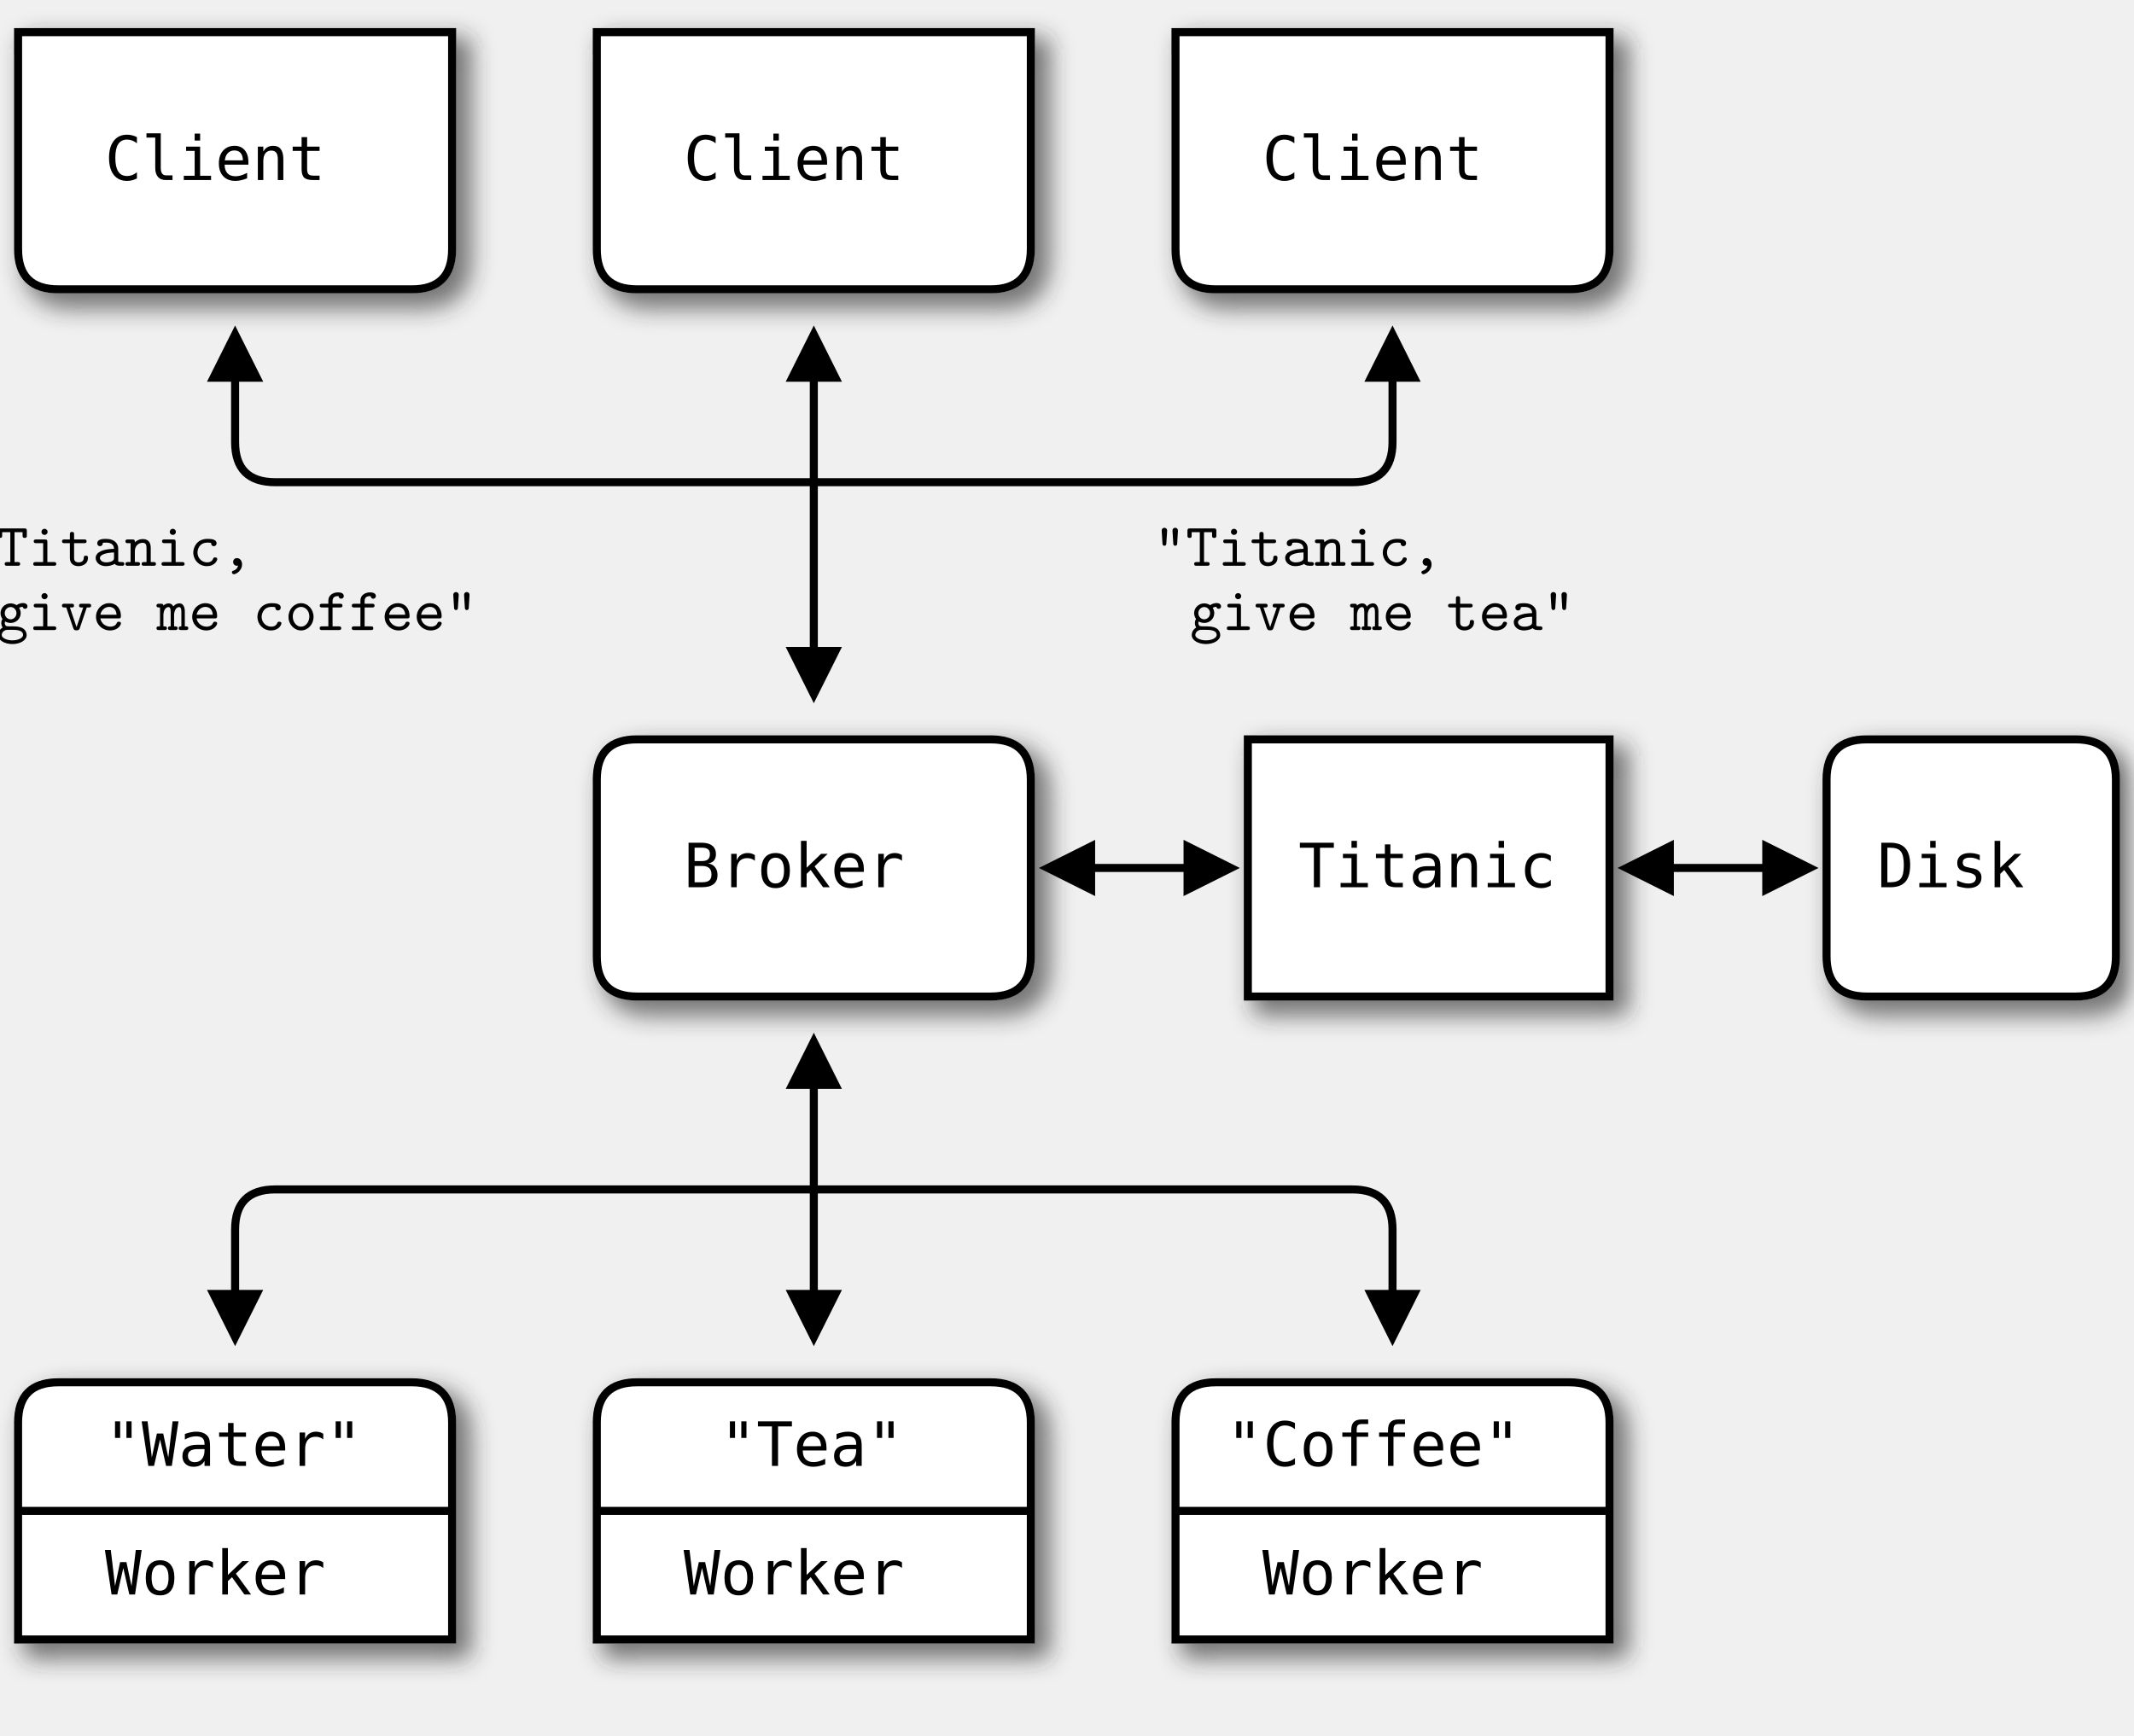
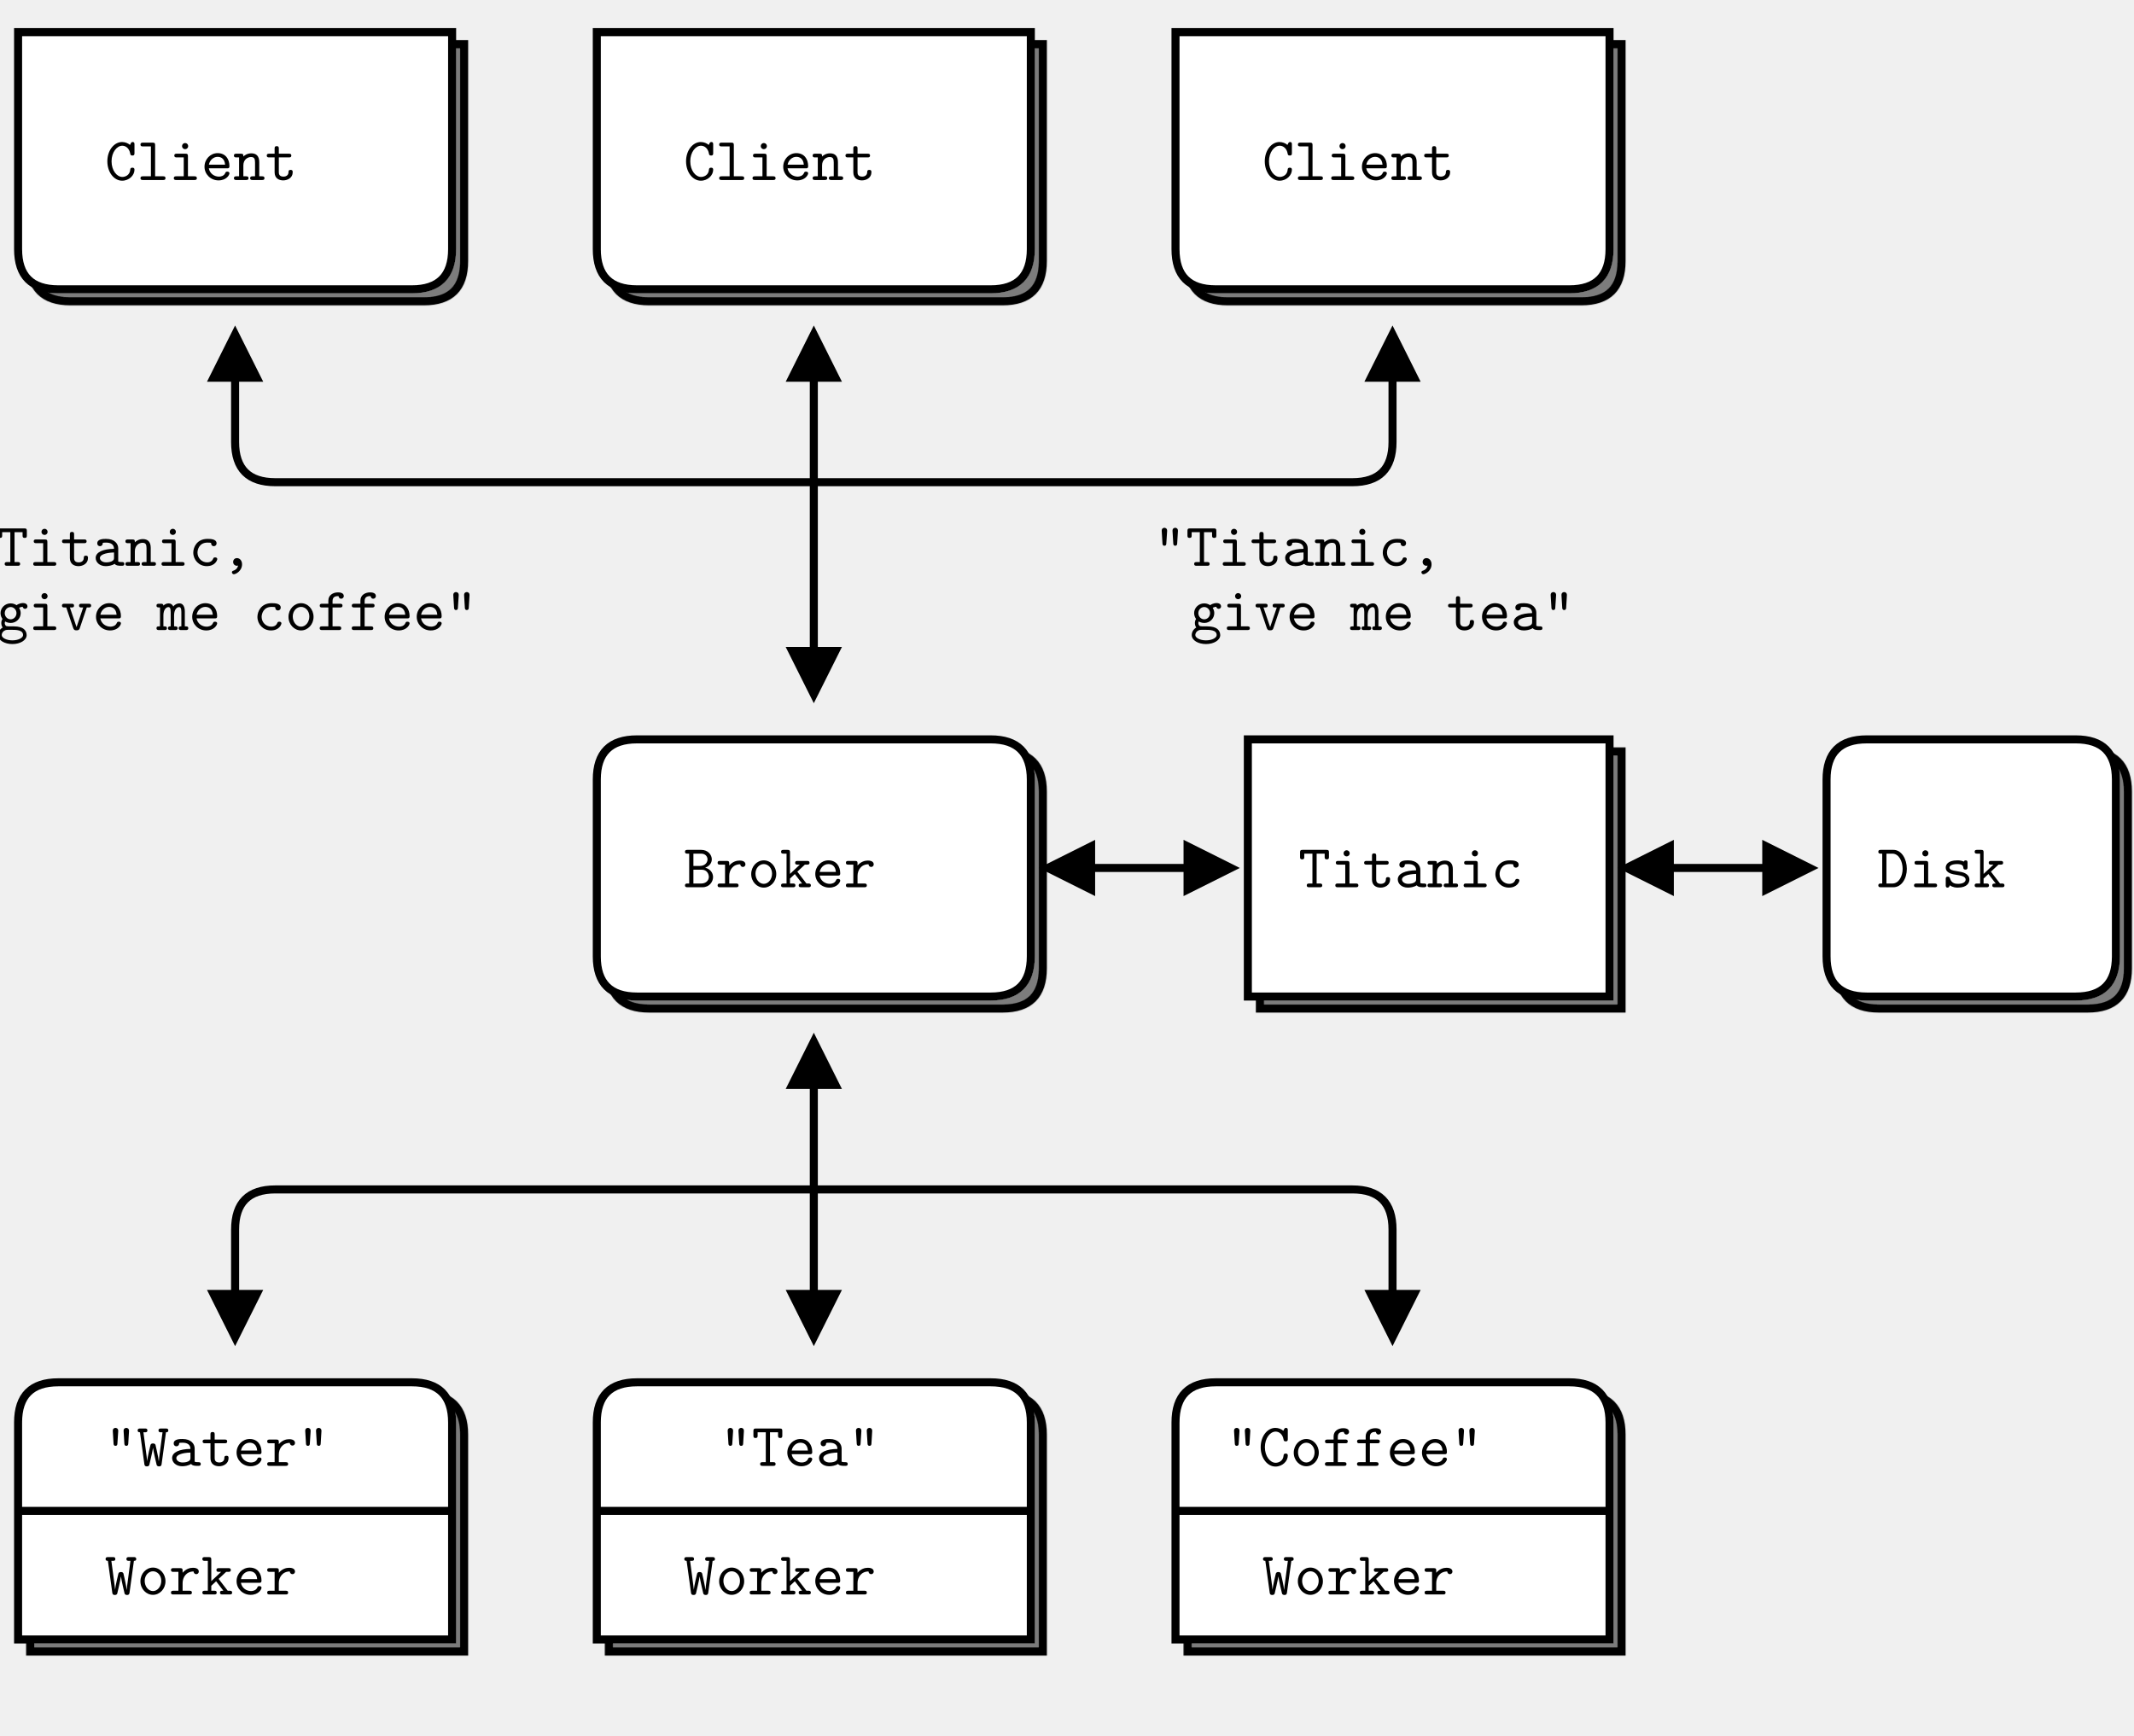
<svg xmlns="http://www.w3.org/2000/svg" width="531px" height="432px" version="1.1">
  <defs>
    <filter id="dsFilter" width="150%" height="150%">
      <feOffset result="offOut" in="SourceGraphic" dx="3" dy="3" />
      <feColorMatrix result="matrixOut" in="offOut" type="matrix" values="0.2 0 0 0 0 0 0.2 0 0 0 0 0 0.2 0 0 0 0 0 1 0" />
-       <feGaussianBlur result="blurOut" in="matrixOut" stdDeviation="3" />
-       <feBlend in="SourceGraphic" in2="blurOut" mode="normal" />
+       <feBlend in="SourceGraphic" in2="matrixOut" mode="normal" />
    </filter>
    <marker id="iPointer" viewBox="0 0 10 10" refX="5" refY="5" markerUnits="strokeWidth" markerWidth="8" markerHeight="7" orient="auto">
      <path d="M 10 0 L 10 10 L 0 5 z" />
    </marker>
    <marker id="Pointer" viewBox="0 0 10 10" refX="5" refY="5" markerUnits="strokeWidth" markerWidth="8" markerHeight="7" orient="auto">
      <path d="M 0 0 L 10 5 L 0 10 z" />
    </marker>
  </defs>
  <g id="boxes" stroke="black" stroke-width="2" fill="none">
    <g id="group0">
      <path id="path0" filter="url(#dsFilter)" fill="#fff" d="M 4.5 8 L 112.5 8 L 112.5 62 Q 112.5 72 102.5 72 L 14.5 72 Q 4.5 72 4.5 62 Z" />
-       <text x="26.1" y="44.8" id="text0" fill="#000" stroke="none" style="font-family:Consolas,Monaco,Anonymous Pro,Anonymous,Bitstream Sans Mono,monospace;font-size:15.2px">Client </text>
+       <text x="26.1" y="44.8" id="text0" fill="#000" stroke="none" style="font-family:LMMono10,monospace;font-size:15.2px">Client </text>
    </g>
    <g id="group2">
      <path id="path2" filter="url(#dsFilter)" fill="#fff" d="M 148.5 8 L 256.5 8 L 256.5 62 Q 256.5 72 246.5 72 L 158.5 72 Q 148.5 72 148.5 62 Z" />
-       <text x="170.1" y="44.8" id="text2" fill="#000" stroke="none" style="font-family:Consolas,Monaco,Anonymous Pro,Anonymous,Bitstream Sans Mono,monospace;font-size:15.2px">Client </text>
+       <text x="170.1" y="44.8" id="text2" fill="#000" stroke="none" style="font-family:LMMono10,monospace;font-size:15.2px">Client </text>
    </g>
    <g id="group4">
      <path id="path4" filter="url(#dsFilter)" fill="#fff" d="M 292.5 8 L 400.5 8 L 400.5 62 Q 400.5 72 390.5 72 L 302.5 72 Q 292.5 72 292.5 62 Z" />
-       <text x="314.1" y="44.8" id="text4" fill="#000" stroke="none" style="font-family:Consolas,Monaco,Anonymous Pro,Anonymous,Bitstream Sans Mono,monospace;font-size:15.2px">Client </text>
+       <text x="314.1" y="44.8" id="text4" fill="#000" stroke="none" style="font-family:LMMono10,monospace;font-size:15.2px">Client </text>
    </g>
    <g id="group15">
      <path id="path15" filter="url(#dsFilter)" fill="#fff" d="M 148.5 194 Q 148.5 184 158.5 184 L 246.5 184 Q 256.5 184 256.5 194 L 256.5 238 Q 256.5 248 246.5 248 L 158.5 248 Q 148.5 248 148.5 238 Z" />
-       <text x="170.1" y="220.8" id="text15" fill="#000" stroke="none" style="font-family:Consolas,Monaco,Anonymous Pro,Anonymous,Bitstream Sans Mono,monospace;font-size:15.2px">Broker </text>
+       <text x="170.1" y="220.8" id="text15" fill="#000" stroke="none" style="font-family:LMMono10,monospace;font-size:15.2px">Broker </text>
    </g>
    <g id="group17">
      <path id="path17" filter="url(#dsFilter)" fill="#fff" d="M 310.5 184 L 400.5 184 L 400.5 248 L 310.5 248 Z" />
-       <text x="323.1" y="220.8" id="text17" fill="#000" stroke="none" style="font-family:Consolas,Monaco,Anonymous Pro,Anonymous,Bitstream Sans Mono,monospace;font-size:15.2px">Titanic </text>
+       <text x="323.1" y="220.8" id="text17" fill="#000" stroke="none" style="font-family:LMMono10,monospace;font-size:15.2px">Titanic </text>
    </g>
    <g id="group19">
      <path id="path19" filter="url(#dsFilter)" fill="#fff" d="M 454.5 194 Q 454.5 184 464.5 184 L 516.5 184 Q 526.5 184 526.5 194 L 526.5 238 Q 526.5 248 516.5 248 L 464.5 248 Q 454.5 248 454.5 238 Z" />
-       <text x="467.1" y="220.8" id="text19" fill="#000" stroke="none" style="font-family:Consolas,Monaco,Anonymous Pro,Anonymous,Bitstream Sans Mono,monospace;font-size:15.2px">Disk </text>
+       <text x="467.1" y="220.8" id="text19" fill="#000" stroke="none" style="font-family:LMMono10,monospace;font-size:15.2px">Disk </text>
    </g>
    <g id="group30">
      <path id="path30" filter="url(#dsFilter)" fill="#fff" d="M 4.5 354 Q 4.5 344 14.5 344 L 102.5 344 Q 112.5 344 112.5 354 L 112.5 408 L 4.5 408 Z" />
-       <text x="26.1" y="364.8" id="text30" fill="#000" stroke="none" style="font-family:Consolas,Monaco,Anonymous Pro,Anonymous,Bitstream Sans Mono,monospace;font-size:15.2px">"Water" </text>
-       <text x="26.1" y="396.8" id="text30" fill="#000" stroke="none" style="font-family:Consolas,Monaco,Anonymous Pro,Anonymous,Bitstream Sans Mono,monospace;font-size:15.2px">Worker </text>
+       <text x="26.1" y="364.8" id="text30" fill="#000" stroke="none" style="font-family:LMMono10,monospace;font-size:15.2px">"Water" </text>
+       <text x="26.1" y="396.8" id="text30" fill="#000" stroke="none" style="font-family:LMMono10,monospace;font-size:15.2px">Worker </text>
    </g>
    <g id="group32">
      <path id="path32" filter="url(#dsFilter)" fill="#fff" d="M 148.5 354 Q 148.5 344 158.5 344 L 246.5 344 Q 256.5 344 256.5 354 L 256.5 408 L 148.5 408 Z" />
-       <text x="179.1" y="364.8" id="text32" fill="#000" stroke="none" style="font-family:Consolas,Monaco,Anonymous Pro,Anonymous,Bitstream Sans Mono,monospace;font-size:15.2px">"Tea" </text>
-       <text x="170.1" y="396.8" id="text32" fill="#000" stroke="none" style="font-family:Consolas,Monaco,Anonymous Pro,Anonymous,Bitstream Sans Mono,monospace;font-size:15.2px">Worker </text>
+       <text x="179.1" y="364.8" id="text32" fill="#000" stroke="none" style="font-family:LMMono10,monospace;font-size:15.2px">"Tea" </text>
+       <text x="170.1" y="396.8" id="text32" fill="#000" stroke="none" style="font-family:LMMono10,monospace;font-size:15.2px">Worker </text>
    </g>
    <g id="group34">
      <path id="path34" filter="url(#dsFilter)" fill="#fff" d="M 292.5 354 Q 292.5 344 302.5 344 L 390.5 344 Q 400.5 344 400.5 354 L 400.5 408 L 292.5 408 Z" />
-       <text x="305.1" y="364.8" id="text34" fill="#000" stroke="none" style="font-family:Consolas,Monaco,Anonymous Pro,Anonymous,Bitstream Sans Mono,monospace;font-size:15.2px">"Coffee" </text>
-       <text x="314.1" y="396.8" id="text34" fill="#000" stroke="none" style="font-family:Consolas,Monaco,Anonymous Pro,Anonymous,Bitstream Sans Mono,monospace;font-size:15.2px">Worker </text>
+       <text x="305.1" y="364.8" id="text34" fill="#000" stroke="none" style="font-family:LMMono10,monospace;font-size:15.2px">"Coffee" </text>
+       <text x="314.1" y="396.8" id="text34" fill="#000" stroke="none" style="font-family:LMMono10,monospace;font-size:15.2px">Worker </text>
    </g>
  </g>
  <g id="lines" stroke="black" stroke-width="2" fill="none">
    <g id="group71">
      <path id="path71" d="M 4.5 376 L 112.5 376 " />
    </g>
    <g id="group216">
      <path id="path216" marker-start="url(#iPointer)" marker-end="url(#Pointer)" d="M 58.5 88 L 58.5 110 Q 58.5 120 68.5 120 L 202.5 120 L 336.5 120 Q 346.5 120 346.5 110 L 346.5 88 " />
    </g>
    <g id="group231">
      <path id="path231" marker-start="url(#iPointer)" marker-end="url(#Pointer)" d="M 58.5 328 L 58.5 306 Q 58.5 296 68.5 296 L 202.5 296 L 336.5 296 Q 346.5 296 346.5 306 L 346.5 328 " />
    </g>
    <g id="group504">
      <path id="path504" d="M 148.5 376 L 256.5 376 " />
    </g>
    <g id="group649">
      <path id="path649" marker-start="url(#iPointer)" marker-end="url(#Pointer)" d="M 202.5 88 L 202.5 120 L 202.5 168 " />
    </g>
    <g id="group660">
      <path id="path660" marker-start="url(#iPointer)" marker-end="url(#Pointer)" d="M 202.5 264 L 202.5 296 L 202.5 328 " />
    </g>
    <g id="group846">
      <path id="path846" marker-start="url(#iPointer)" marker-end="url(#Pointer)" d="M 265.5 216 L 301.5 216 " />
    </g>
    <g id="group937">
      <path id="path937" d="M 292.5 376 L 400.5 376 " />
    </g>
    <g id="group1279">
      <path id="path1279" marker-start="url(#iPointer)" marker-end="url(#Pointer)" d="M 409.5 216 L 445.5 216 " />
    </g>
  </g>
  <g id="text" fill="black" style="font-family:LMMono10,monospace;font-size:15.2px">
    <text x="-0.9" y="140.8" id="text3" fill="#000">Titanic, </text>
    <text x="287.1" y="140.8" id="text4" fill="#000">"Titanic,</text>
    <text x="-0.9" y="156.8" id="text5" fill="#000">give me coffee" </text>
    <text x="296.1" y="156.8" id="text6" fill="#000">give me tea"</text>
  </g>
</svg>
